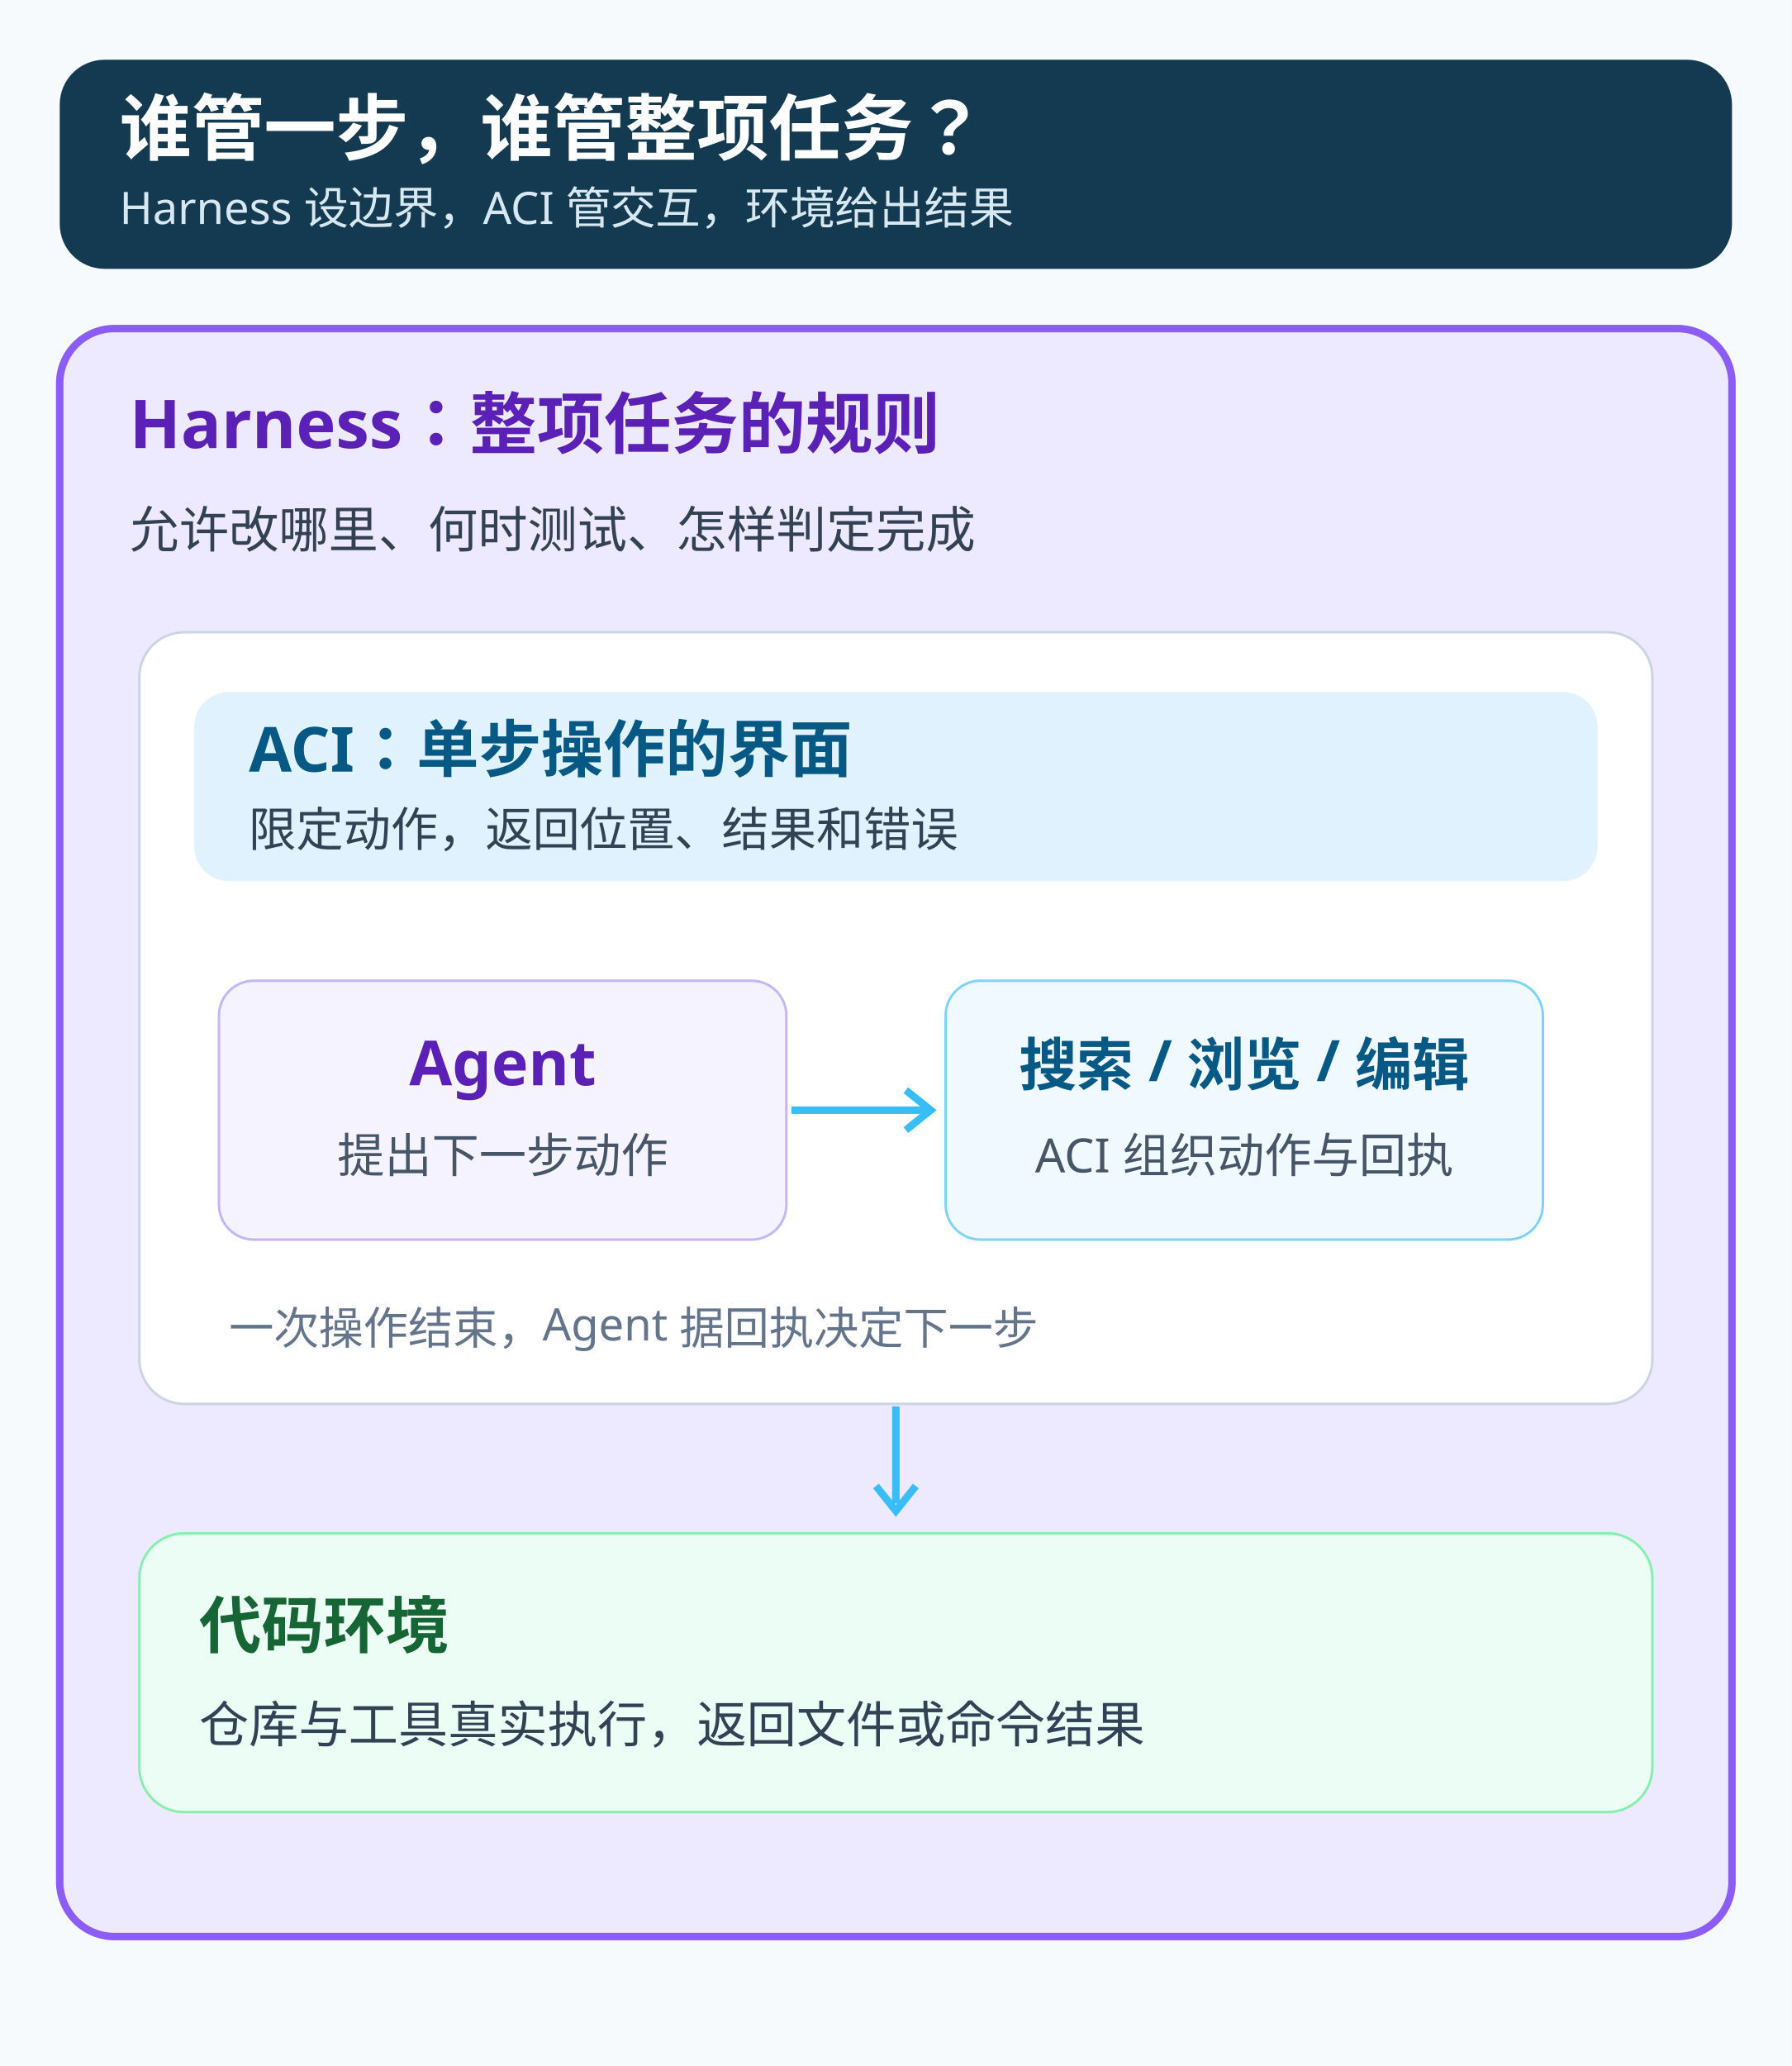
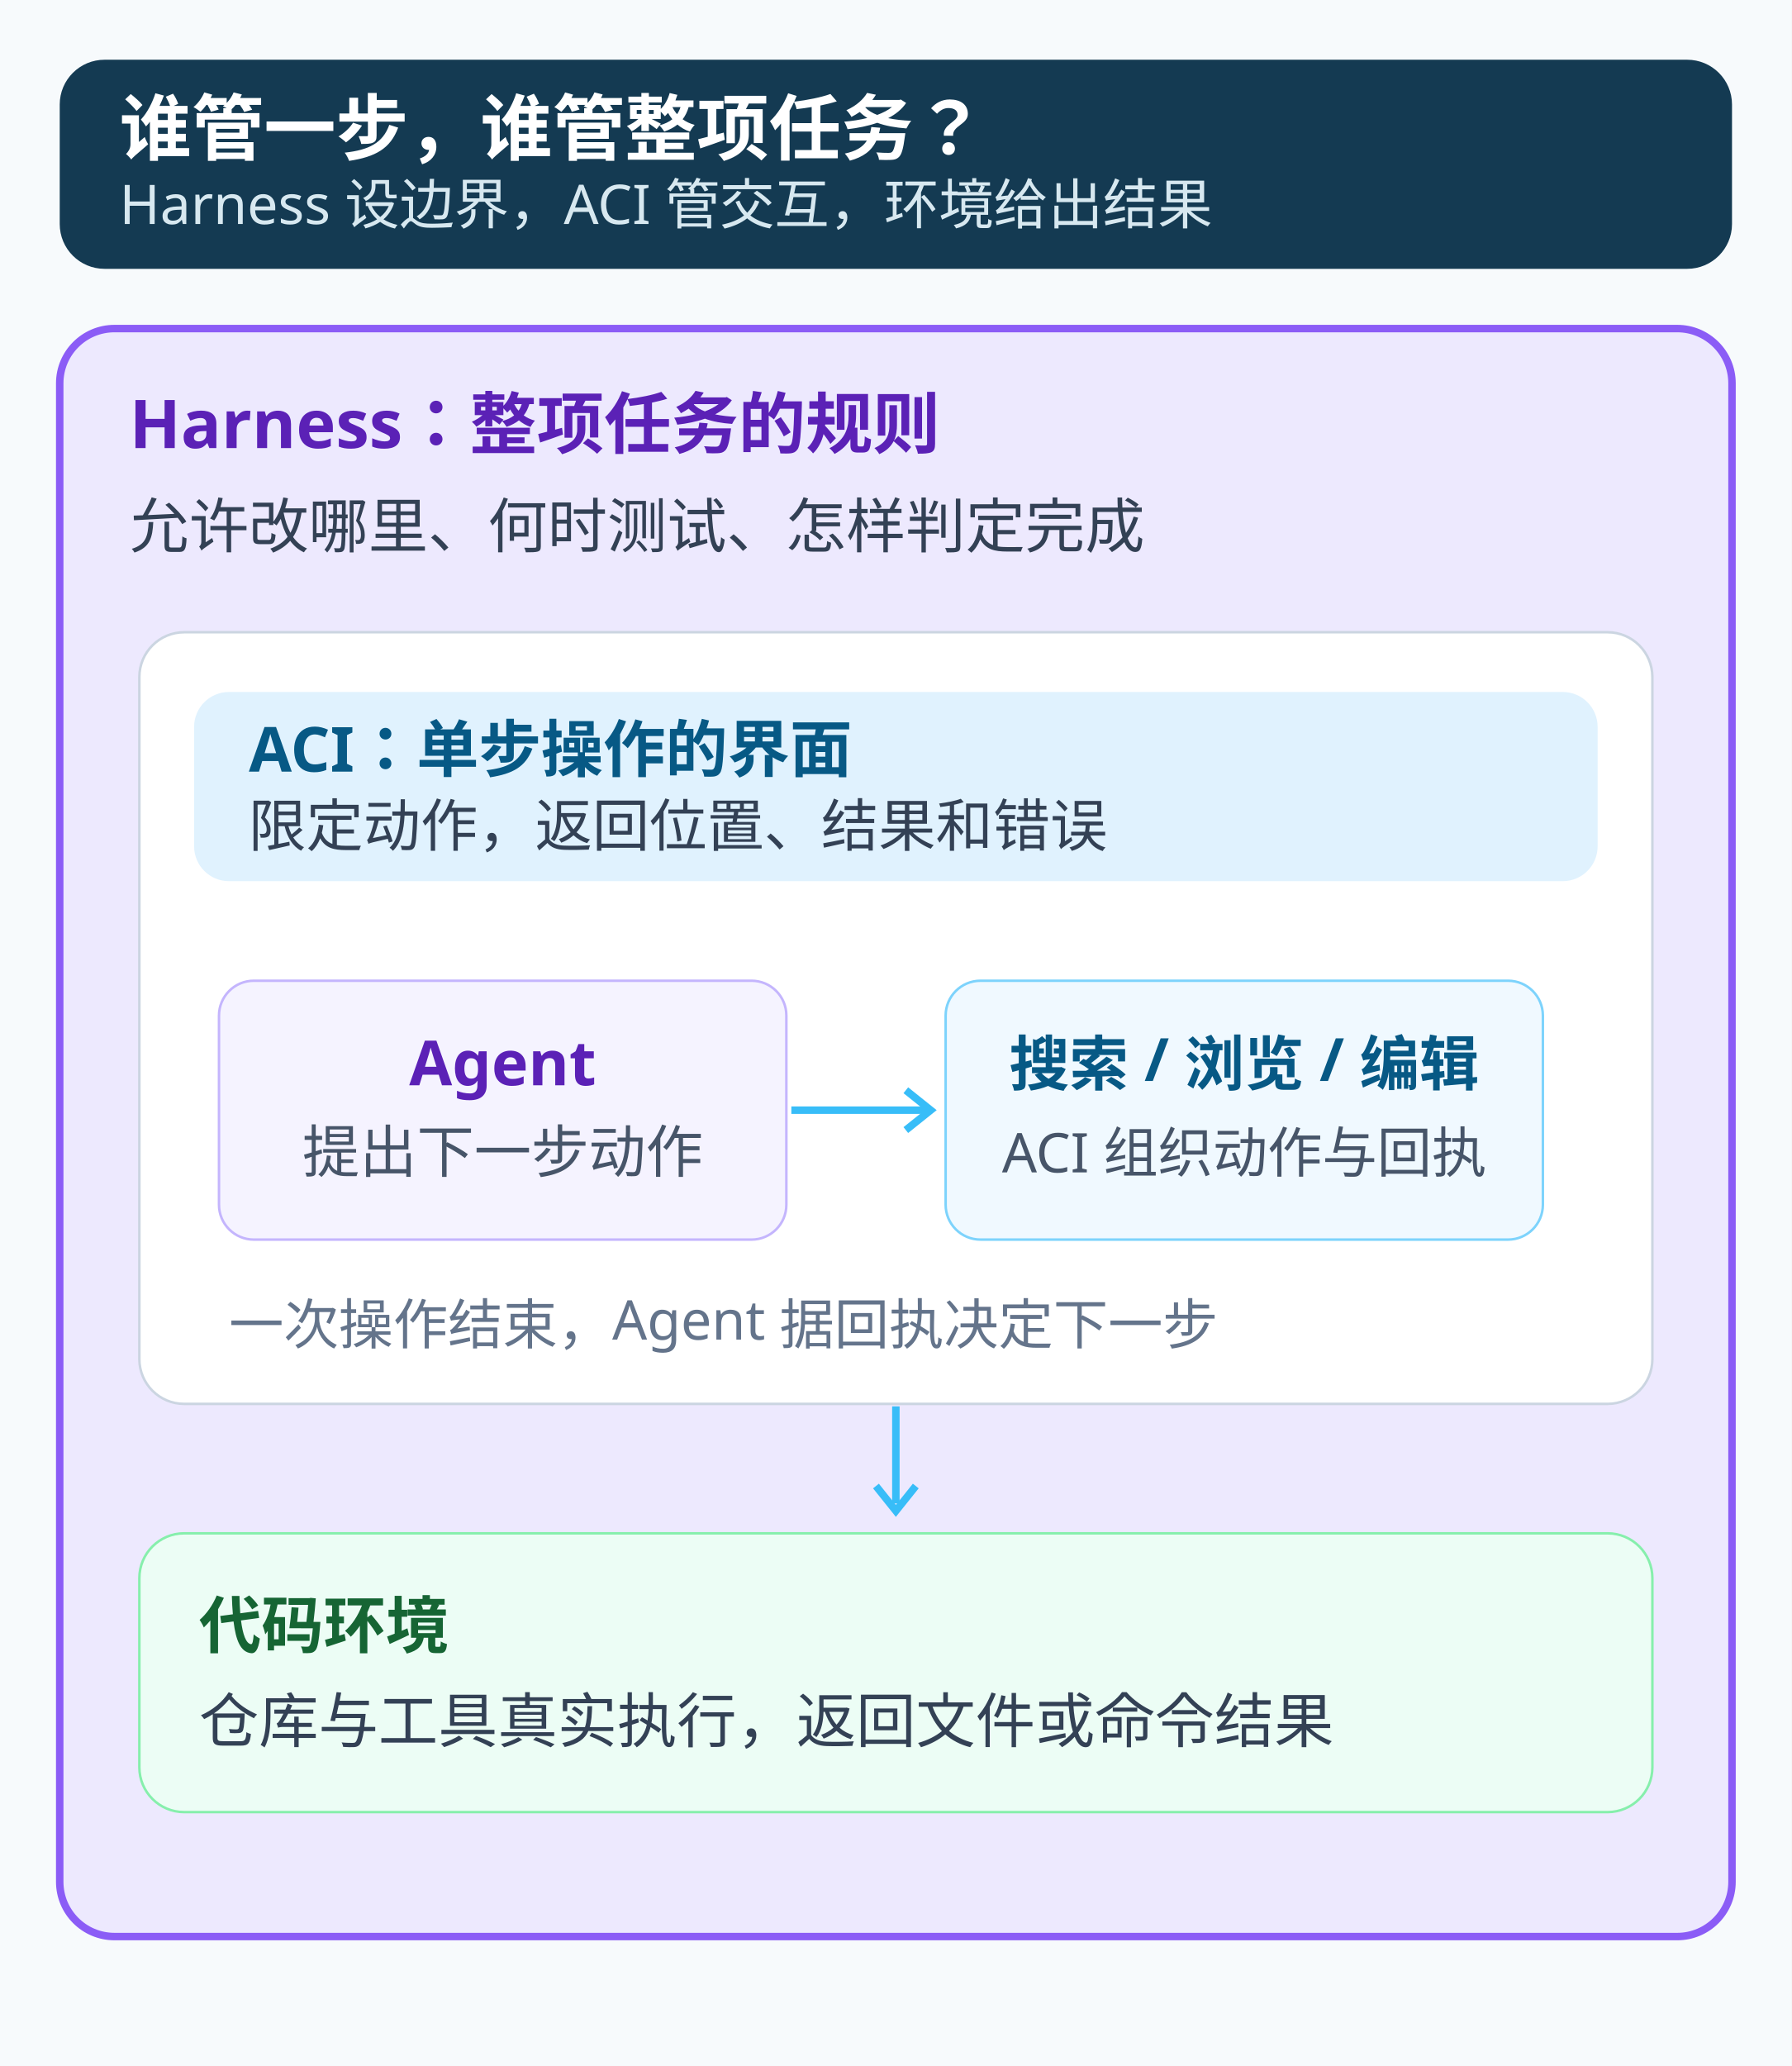
<svg xmlns="http://www.w3.org/2000/svg" width="720" height="830" viewBox="0 0 720 830" role="img" aria-labelledby="title desc">
  <rect width="720" height="830" fill="#F7FAFC" />
  <rect x="24" y="24" width="672" height="84" rx="18" fill="#143A52" />
  <text x="48" y="62" font-family="Microsoft YaHei, Noto Sans SC, sans-serif" font-size="29" font-weight="700" fill="#FFFFFF">谁管一步，谁管整项任务？</text>
-   <text x="48" y="90" font-family="Microsoft YaHei, Noto Sans SC, sans-serif" font-size="18" fill="#D7E8F0">Harness 设边界，ACI 管交互，环境给出结果</text>
+   <text x="48" y="90" font-family="Microsoft YaHei, Noto Sans SC, sans-serif" font-size="22" fill="#D7E8F0">Harness 设边界，ACI 管交互，环境给出结果</text>
  <rect x="24" y="132" width="672" height="646" rx="22" fill="#EDE9FE" stroke="#8B5CF6" stroke-width="3" />
  <text x="52" y="180" font-family="Microsoft YaHei, Noto Sans SC, sans-serif" font-size="27" font-weight="700" fill="#5B21B6">Harness：整项任务的规则</text>
-   <text x="52" y="220" font-family="Microsoft YaHei, Noto Sans SC, sans-serif" font-size="20" fill="#334155">允许改哪里、何时测试、怎样判定完成</text>
+   <text x="52" y="220" font-family="Microsoft YaHei, Noto Sans SC, sans-serif" font-size="24" fill="#334155">允许改哪里、何时测试、怎样判定完成</text>
  <rect x="56" y="254" width="608" height="310" rx="18" fill="#FFFFFF" stroke="#CBD5E1" />
  <rect x="78" y="278" width="564" height="76" rx="14" fill="#E0F2FE" />
  <text x="100" y="310" font-family="Microsoft YaHei, Noto Sans SC, sans-serif" font-size="25" font-weight="700" fill="#075985">ACI：单步操作的界面</text>
-   <text x="100" y="340" font-family="Microsoft YaHei, Noto Sans SC, sans-serif" font-size="19" fill="#334155">限定动作，返回位置、结果和错误</text>
+   <text x="100" y="340" font-family="Microsoft YaHei, Noto Sans SC, sans-serif" font-size="23" fill="#334155">限定动作，返回位置、结果和错误</text>
  <rect x="88" y="394" width="228" height="104" rx="14" fill="#F5F3FF" stroke="#C4B5FD" />
  <text x="202" y="436" text-anchor="middle" font-family="Microsoft YaHei, Noto Sans SC, sans-serif" font-size="25" font-weight="700" fill="#5B21B6">Agent</text>
-   <text x="202" y="471" text-anchor="middle" font-family="Microsoft YaHei, Noto Sans SC, sans-serif" font-size="19" fill="#475569">提出下一步动作</text>
+   <text x="202" y="471" text-anchor="middle" font-family="Microsoft YaHei, Noto Sans SC, sans-serif" font-size="23" fill="#475569">提出下一步动作</text>
  <path d="M318 446 H372" stroke="#38BDF8" stroke-width="3" />
  <path d="M364 438 L374 446 L364 454" fill="none" stroke="#38BDF8" stroke-width="3" />
  <rect x="380" y="394" width="240" height="104" rx="14" fill="#F0F9FF" stroke="#7DD3FC" />
-   <text x="500" y="436" text-anchor="middle" font-family="Microsoft YaHei, Noto Sans SC, sans-serif" font-size="23" font-weight="700" fill="#075985">搜索 / 浏览 / 编辑</text>
-   <text x="500" y="471" text-anchor="middle" font-family="Microsoft YaHei, Noto Sans SC, sans-serif" font-size="19" fill="#475569">ACI 组织动作与回执</text>
-   <text x="92" y="540" font-family="Microsoft YaHei, Noto Sans SC, sans-serif" font-size="18" fill="#64748B">一次操作结束，Agent 据回执决定下一步</text>
+   <text x="500" y="436" text-anchor="middle" font-family="Microsoft YaHei, Noto Sans SC, sans-serif" font-size="24" font-weight="700" fill="#075985">搜索 / 浏览 / 编辑</text>
+   <text x="500" y="471" text-anchor="middle" font-family="Microsoft YaHei, Noto Sans SC, sans-serif" font-size="22" fill="#475569">ACI 组织动作与回执</text>
+   <text x="92" y="540" font-family="Microsoft YaHei, Noto Sans SC, sans-serif" font-size="22" fill="#64748B">一次操作结束，Agent 据回执决定下一步</text>
  <path d="M360 565 V604" stroke="#38BDF8" stroke-width="3" />
  <path d="M352 597 L360 607 L368 597" fill="none" stroke="#38BDF8" stroke-width="3" />
  <rect x="56" y="616" width="608" height="112" rx="18" fill="#ECFDF5" stroke="#86EFAC" />
  <text x="80" y="662" font-family="Microsoft YaHei, Noto Sans SC, sans-serif" font-size="25" font-weight="700" fill="#166534">代码环境</text>
-   <text x="80" y="700" font-family="Microsoft YaHei, Noto Sans SC, sans-serif" font-size="20" fill="#334155">仓库与工具真实执行，返回文件或命令结果</text>
+   <text x="80" y="700" font-family="Microsoft YaHei, Noto Sans SC, sans-serif" font-size="24" fill="#334155">仓库与工具真实执行，返回文件或命令结果</text>
</svg>
